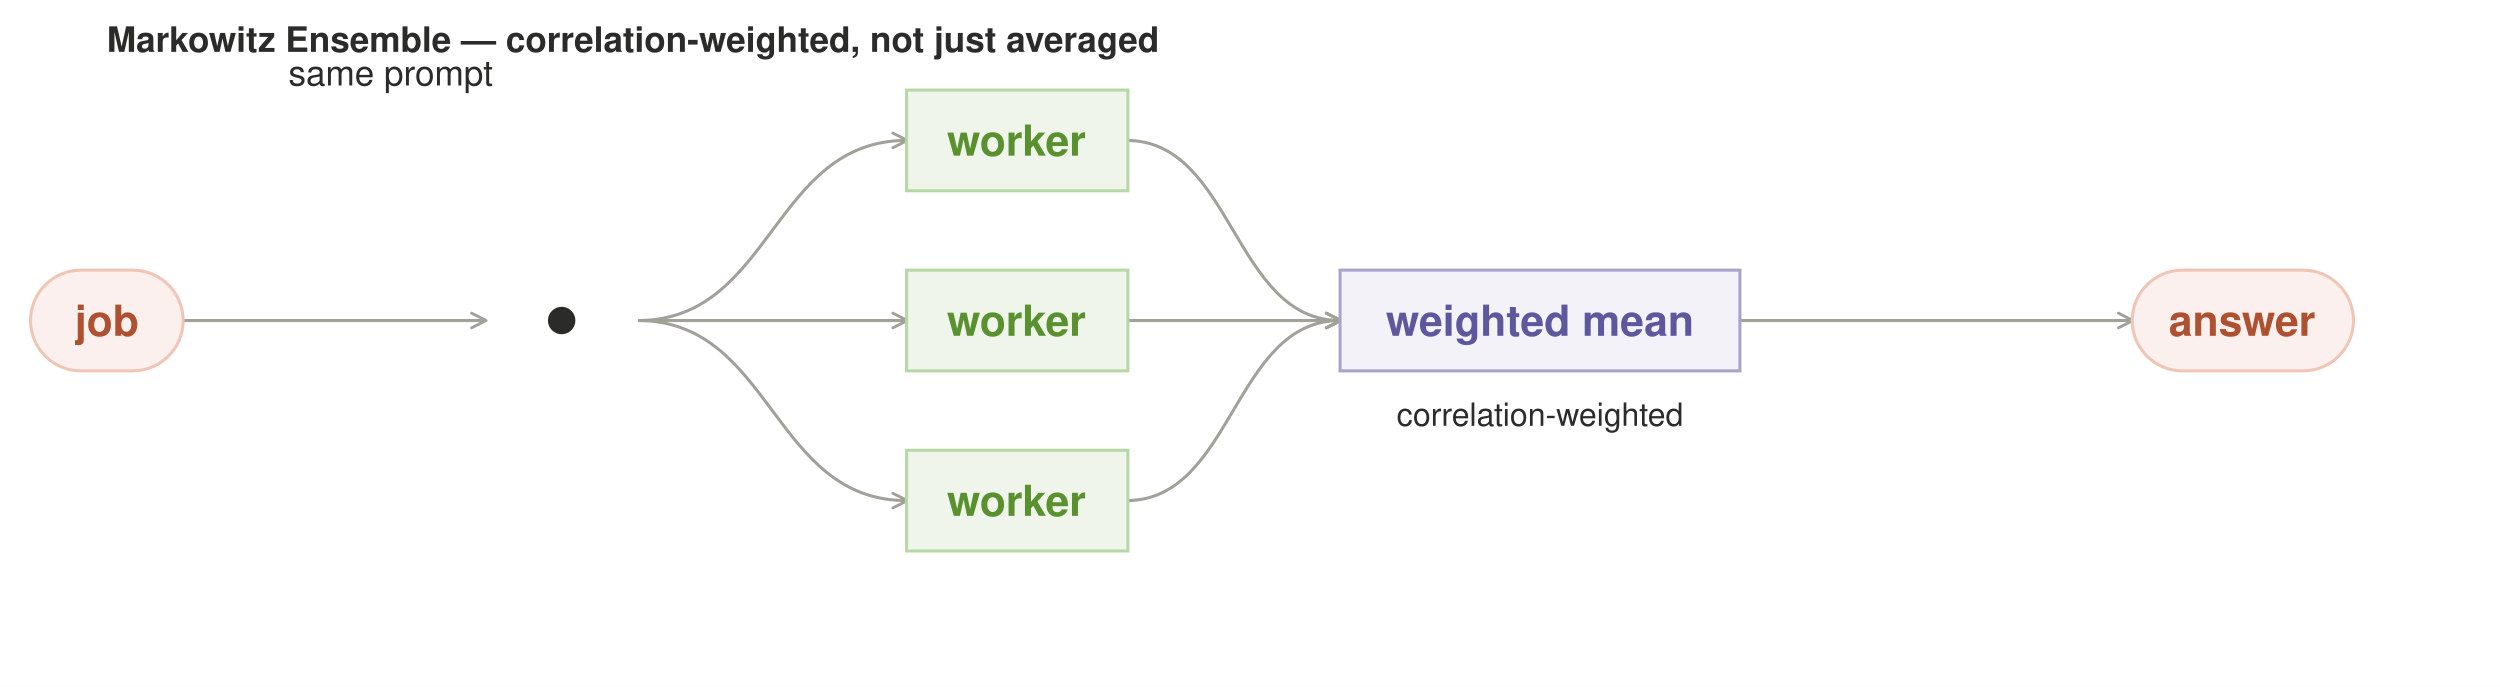
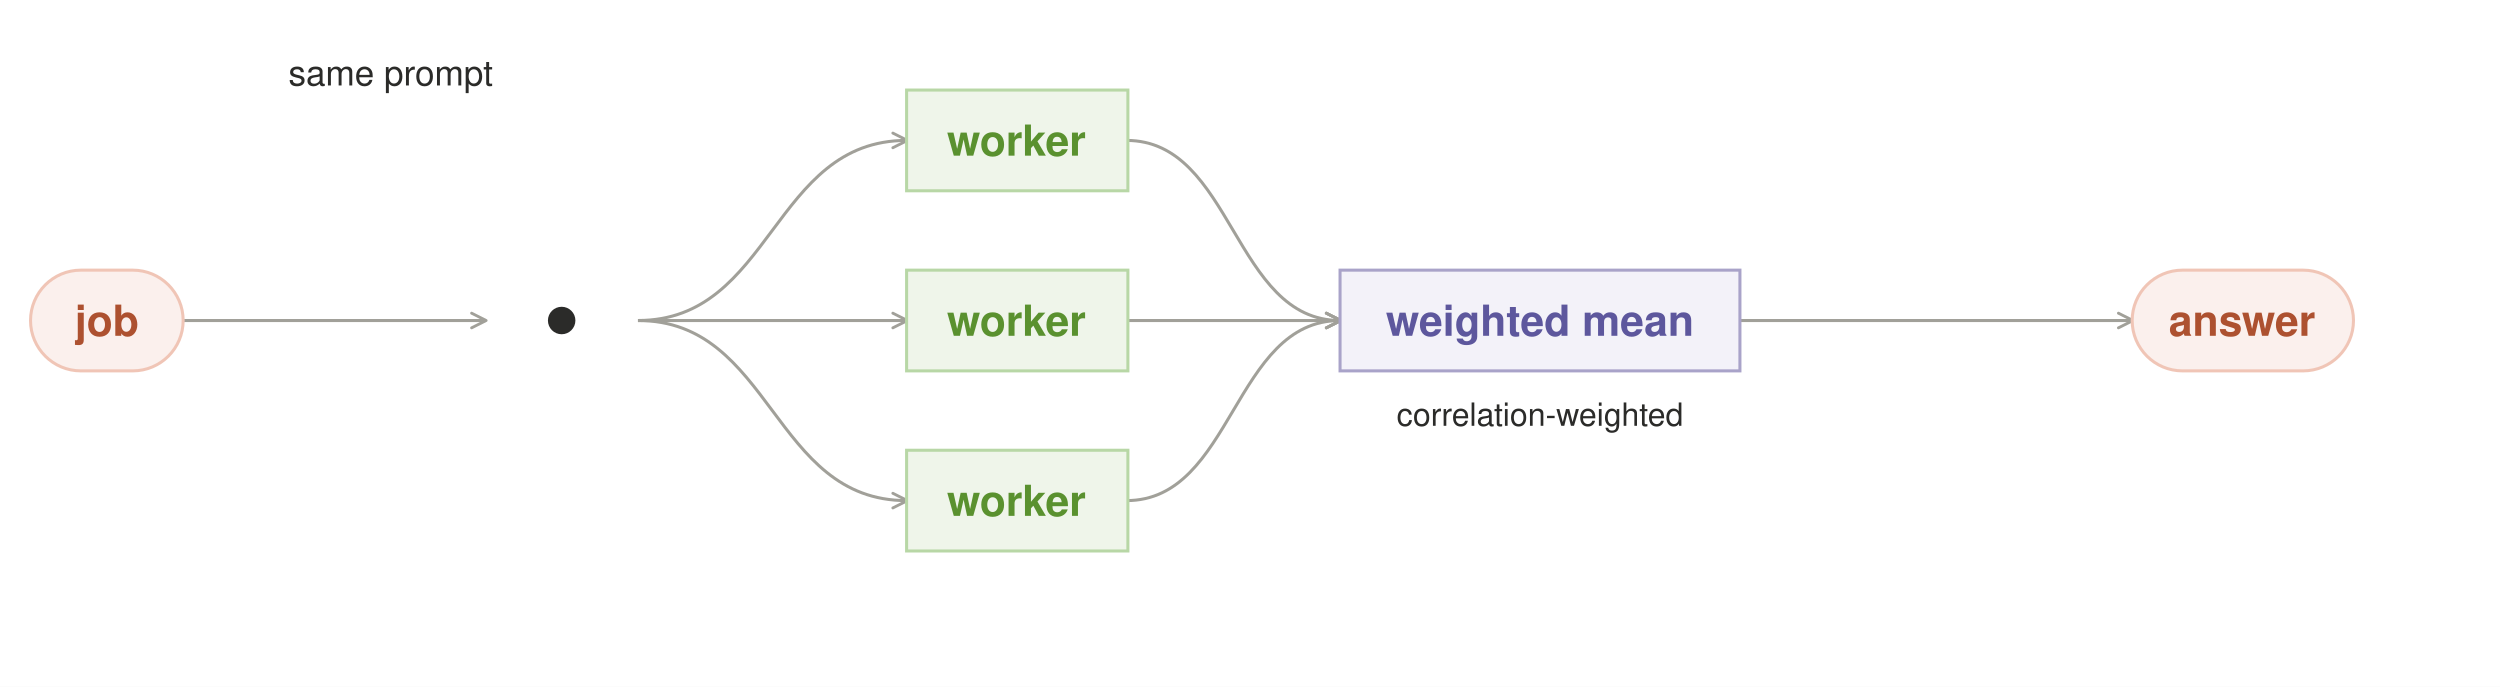
<svg xmlns="http://www.w3.org/2000/svg" viewBox="0 0 1638 450" font-family="Avenir Next, Nunito, Segoe UI, Helvetica, Arial, sans-serif" role="img" aria-labelledby="t">
  <defs>
    <marker id="ha" markerWidth="13.3" markerHeight="13.3" refX="11" refY="7.0" orient="auto" markerUnits="userSpaceOnUse">
      <path d="M2 2.2 L11.5 7.0 L2 11.8" fill="none" stroke="#a1a099" stroke-width="1.9" stroke-linecap="round" stroke-linejoin="round" />
    </marker>
    <marker id="Ha" markerWidth="18.1" markerHeight="18.1" refX="15" refY="9.5" orient="auto" markerUnits="userSpaceOnUse">
      <path d="M2 3.0 L15.6 9.5 L2 16.0" fill="none" stroke="#a1a099" stroke-width="3.0" stroke-linecap="round" stroke-linejoin="round" />
    </marker>
    <marker id="hg" markerWidth="13.3" markerHeight="13.3" refX="11" refY="7.0" orient="auto" markerUnits="userSpaceOnUse">
      <path d="M2 2.2 L11.5 7.0 L2 11.8" fill="none" stroke="#5a912f" stroke-width="1.9" stroke-linecap="round" stroke-linejoin="round" />
    </marker>
    <marker id="Hg" markerWidth="18.1" markerHeight="18.1" refX="15" refY="9.5" orient="auto" markerUnits="userSpaceOnUse">
      <path d="M2 3.0 L15.6 9.5 L2 16.0" fill="none" stroke="#5a912f" stroke-width="3.0" stroke-linecap="round" stroke-linejoin="round" />
    </marker>
    <marker id="hp" markerWidth="13.3" markerHeight="13.3" refX="11" refY="7.0" orient="auto" markerUnits="userSpaceOnUse">
      <path d="M2 2.2 L11.5 7.0 L2 11.8" fill="none" stroke="#5d579d" stroke-width="1.9" stroke-linecap="round" stroke-linejoin="round" />
    </marker>
    <marker id="Hp" markerWidth="18.1" markerHeight="18.1" refX="15" refY="9.5" orient="auto" markerUnits="userSpaceOnUse">
      <path d="M2 3.0 L15.6 9.5 L2 16.0" fill="none" stroke="#5d579d" stroke-width="3.0" stroke-linecap="round" stroke-linejoin="round" />
    </marker>
    <marker id="hc" markerWidth="13.3" markerHeight="13.3" refX="11" refY="7.0" orient="auto" markerUnits="userSpaceOnUse">
      <path d="M2 2.2 L11.5 7.0 L2 11.8" fill="none" stroke="#ad5130" stroke-width="1.9" stroke-linecap="round" stroke-linejoin="round" />
    </marker>
    <marker id="Hc" markerWidth="18.1" markerHeight="18.1" refX="15" refY="9.5" orient="auto" markerUnits="userSpaceOnUse">
      <path d="M2 3.0 L15.6 9.5 L2 16.0" fill="none" stroke="#ad5130" stroke-width="3.0" stroke-linecap="round" stroke-linejoin="round" />
    </marker>
    <marker id="hk" markerWidth="13.3" markerHeight="13.3" refX="11" refY="7.0" orient="auto" markerUnits="userSpaceOnUse">
      <path d="M2 2.2 L11.5 7.0 L2 11.8" fill="none" stroke="#2b2b29" stroke-width="1.9" stroke-linecap="round" stroke-linejoin="round" />
    </marker>
    <marker id="Hk" markerWidth="18.1" markerHeight="18.1" refX="15" refY="9.5" orient="auto" markerUnits="userSpaceOnUse">
      <path d="M2 3.0 L15.6 9.5 L2 16.0" fill="none" stroke="#2b2b29" stroke-width="3.0" stroke-linecap="round" stroke-linejoin="round" />
    </marker>
  </defs>
  <rect width="1638" height="450" fill="#fff" />
-   <text x="70" y="34" text-anchor="start" fill="#2b2b29" font-size="23" font-weight="700">Markowitz Ensemble — correlation-weighted, not just averaged</text>
  <text x="256" y="56" text-anchor="middle" fill="#2b2b29" font-size="23">same prompt</text>
  <path d="M 120 210 C 219 210, 219 210, 318 210" fill="none" stroke="#a1a099" stroke-width="2" marker-end="url(#ha)" />
  <path d="M 418 210 C 506 210, 506 92, 594 92" fill="none" stroke="#a1a099" stroke-width="2" marker-end="url(#ha)" />
  <path d="M 418 210 C 506 210, 506 210, 594 210" fill="none" stroke="#a1a099" stroke-width="2" marker-end="url(#ha)" />
  <path d="M 418 210 C 506 210, 506 328, 594 328" fill="none" stroke="#a1a099" stroke-width="2" marker-end="url(#ha)" />
  <path d="M 738 92 C 808 92, 808 210, 878 210" fill="none" stroke="#a1a099" stroke-width="2" marker-end="url(#ha)" />
  <path d="M 738 210 C 808 210, 808 210, 878 210" fill="none" stroke="#a1a099" stroke-width="2" marker-end="url(#ha)" />
  <path d="M 738 328 C 808 328, 808 210, 878 210" fill="none" stroke="#a1a099" stroke-width="2" marker-end="url(#ha)" />
  <path d="M 1140 210 C 1268 210, 1268 210, 1397 210" fill="none" stroke="#a1a099" stroke-width="2" marker-end="url(#ha)" />
  <rect x="20" y="177" width="100" height="66" rx="33" fill="#fbf0ed" stroke="#f0c5b6" stroke-width="2" />
  <text x="70" y="220" text-anchor="middle" fill="#ad5130" font-size="28" font-weight="600">job</text>
  <circle cx="368" cy="210" r="9" fill="#2b2b29" />
  <rect x="594" y="59" width="145" height="66" rx="0" fill="#eff5ea" stroke="#b8d7a6" stroke-width="2" />
  <text x="666" y="102" text-anchor="middle" fill="#5a912f" font-size="28" font-weight="600">worker</text>
  <rect x="594" y="177" width="145" height="66" rx="0" fill="#eff5ea" stroke="#b8d7a6" stroke-width="2" />
  <text x="666" y="220" text-anchor="middle" fill="#5a912f" font-size="28" font-weight="600">worker</text>
  <rect x="594" y="295" width="145" height="66" rx="0" fill="#eff5ea" stroke="#b8d7a6" stroke-width="2" />
  <text x="666" y="338" text-anchor="middle" fill="#5a912f" font-size="28" font-weight="600">worker</text>
  <rect x="878" y="177" width="262" height="66" rx="0" fill="#f3f2f9" stroke="#a9a3c9" stroke-width="2" />
  <text x="1009" y="220" text-anchor="middle" fill="#5d579d" font-size="28" font-weight="600">weighted mean</text>
  <text x="1009" y="279" text-anchor="middle" fill="#2b2b29" font-size="21">correlation-weighted</text>
  <rect x="1397" y="177" width="145" height="66" rx="33" fill="#fbf0ed" stroke="#f0c5b6" stroke-width="2" />
  <text x="1469" y="220" text-anchor="middle" fill="#ad5130" font-size="28" font-weight="600">answer</text>
</svg>
